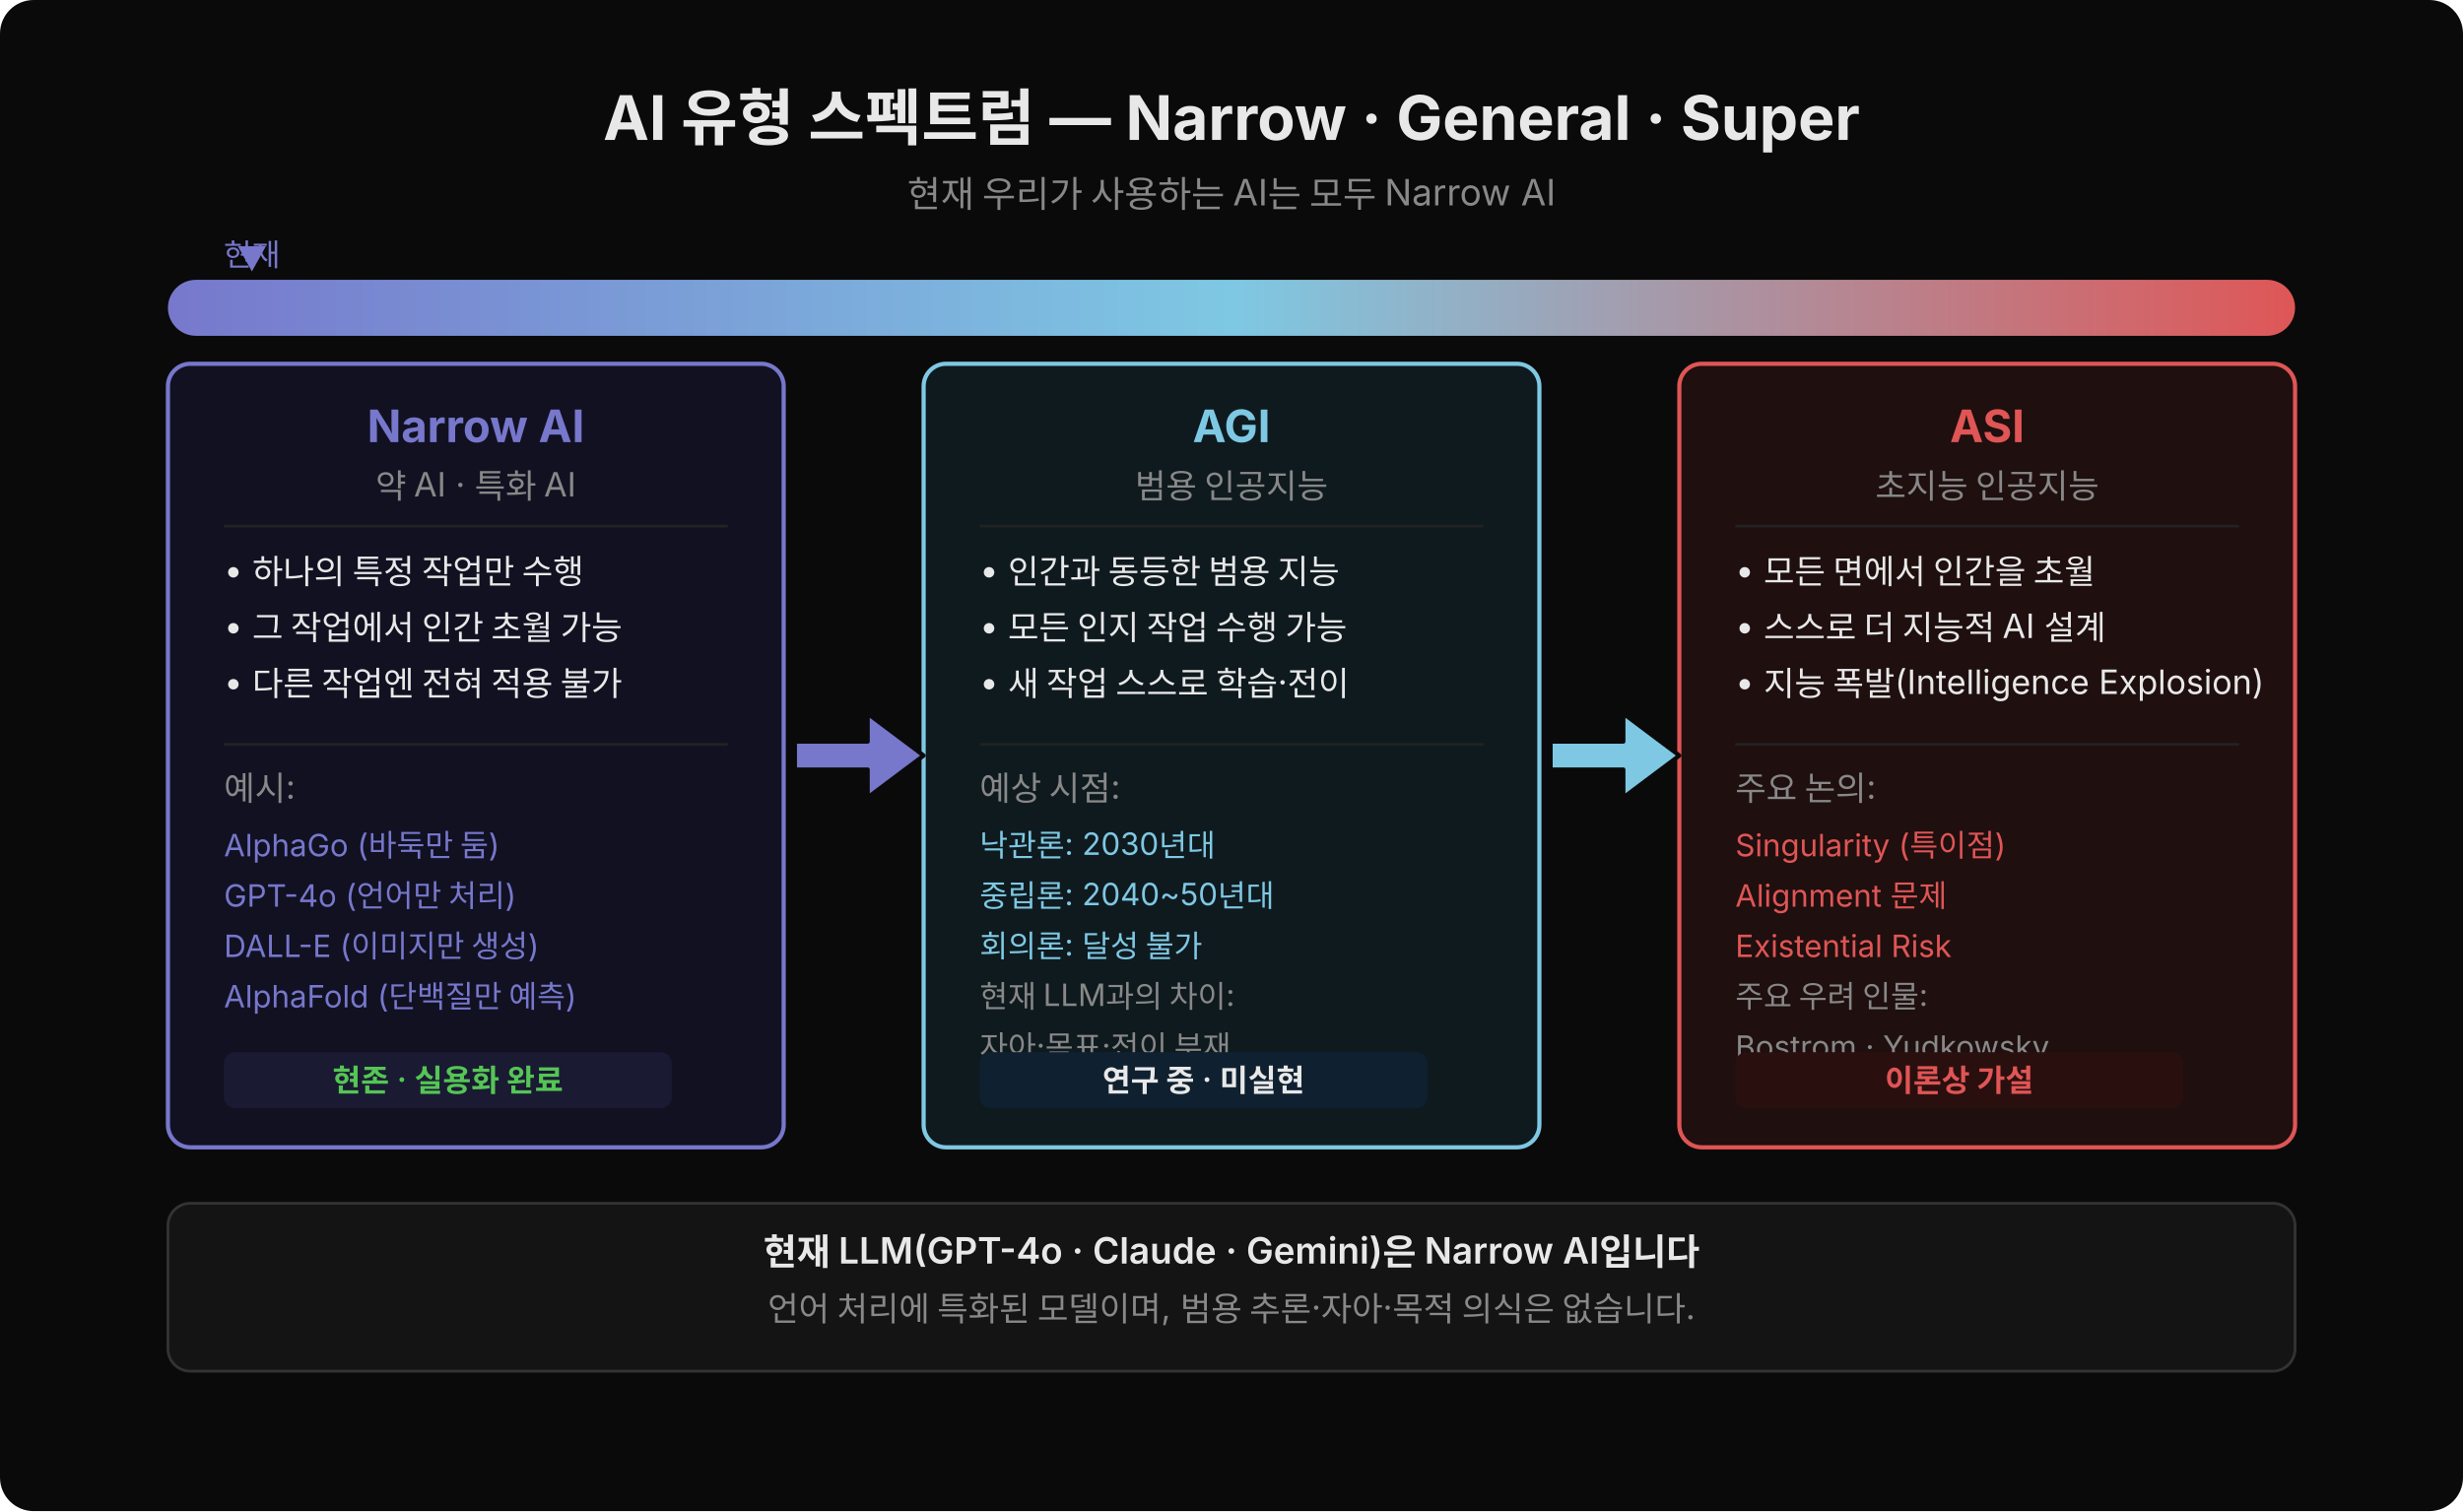
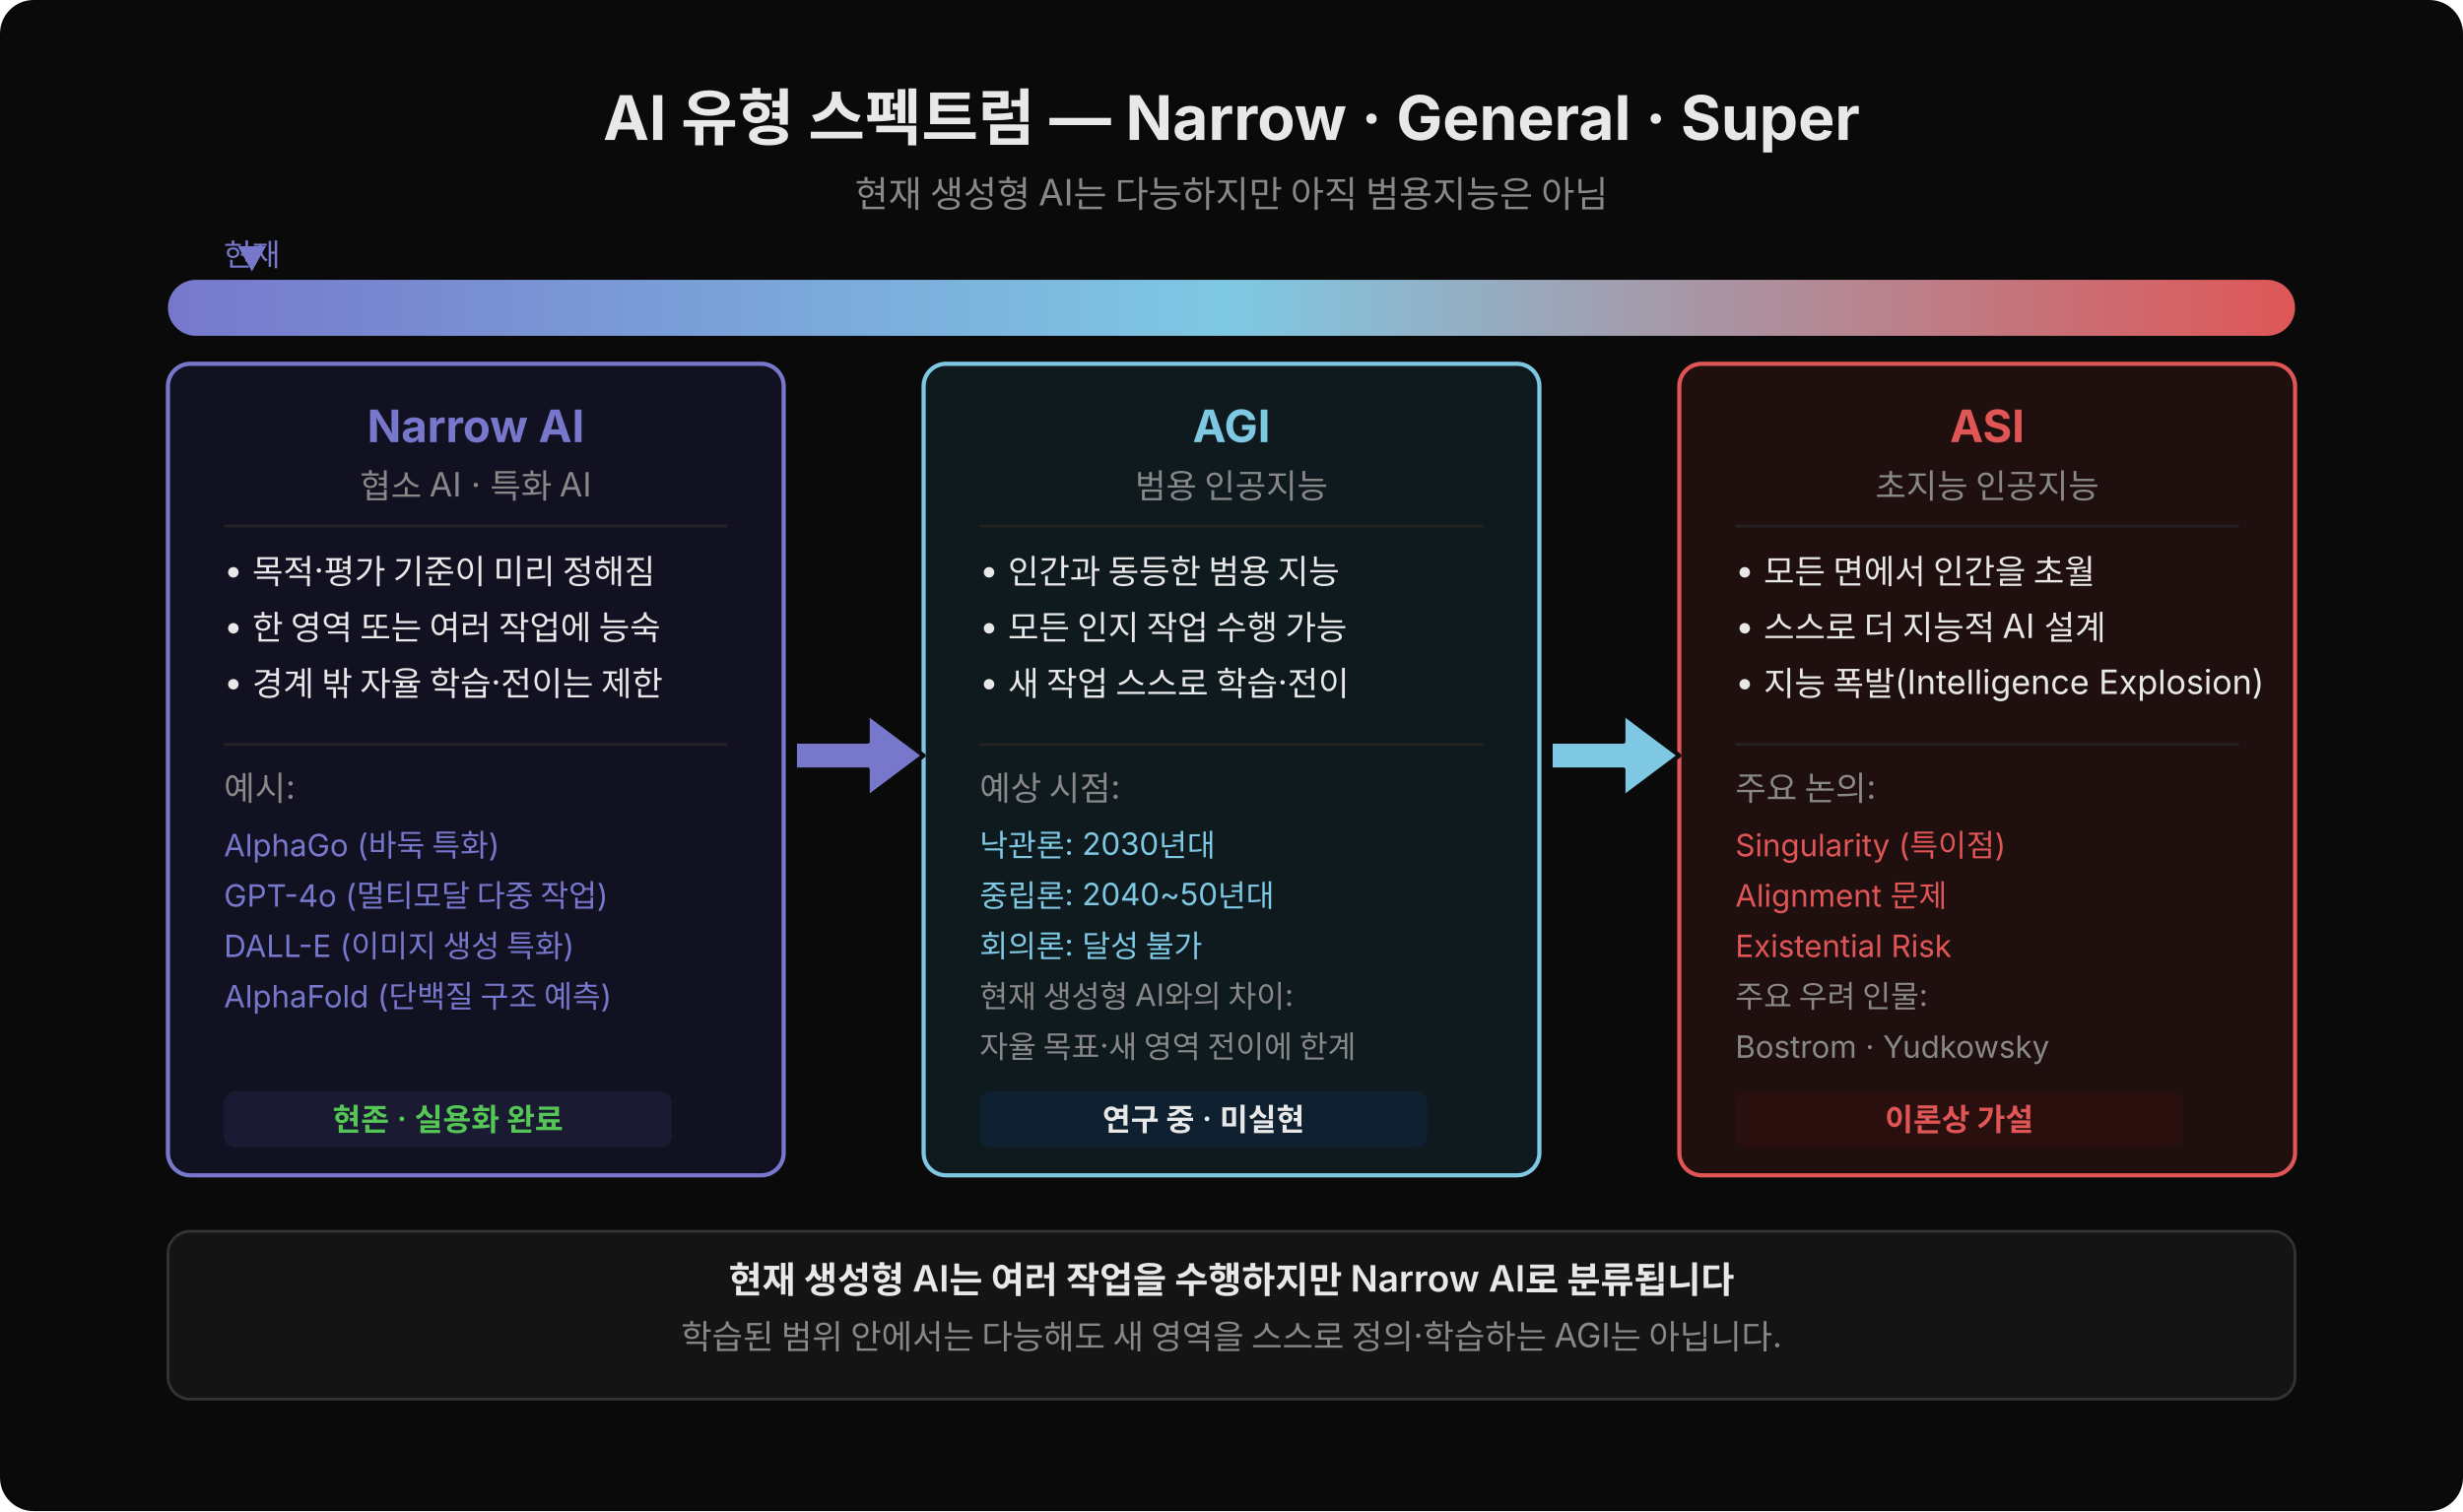
<svg xmlns="http://www.w3.org/2000/svg" width="880" viewBox="0 0 880 540" style="font-family:'Wanted Sans Variable','Wanted Sans',-apple-system,sans-serif">
  <rect width="880" height="540" fill="#0a0a0a" rx="12" />
  <text x="440" y="50" text-anchor="middle" font-size="22" font-weight="700" fill="#e8e8e8">AI 유형 스펙트럼 — Narrow · General · Super</text>
-   <text x="440" y="74" text-anchor="middle" font-size="13" fill="#888">현재 우리가 사용하는 AI는 모두 Narrow AI</text>
+   <text x="440" y="74" text-anchor="middle" font-size="13" fill="#888">현재 생성형 AI는 다능하지만 아직 범용지능은 아님</text>
  <defs>
    <linearGradient id="spectrumGrad" x1="0" y1="0" x2="1" y2="0">
      <stop offset="0%" stop-color="#7777cc" />
      <stop offset="50%" stop-color="#7ec8e3" />
      <stop offset="100%" stop-color="#e05555" />
    </linearGradient>
  </defs>
  <rect x="60" y="100" width="760" height="20" rx="10" fill="url(#spectrumGrad)" />
  <text x="90" y="95" text-anchor="middle" font-size="11" fill="#7777cc">현재</text>
  <polygon points="90,97 85,88 95,88" fill="#7777cc" />
-   <rect x="60" y="130" width="220" height="280" fill="#111122" rx="8" stroke="#7777cc" stroke-width="1.5" />
+   <rect x="60" y="130" width="220" height="290" fill="#111122" rx="8" stroke="#7777cc" stroke-width="1.5" />
  <text x="170" y="158" text-anchor="middle" font-size="16" font-weight="700" fill="#7777cc">Narrow AI</text>
-   <text x="170" y="178" text-anchor="middle" font-size="12" fill="#888">약 AI · 특화 AI</text>
+   <text x="170" y="178" text-anchor="middle" font-size="12" fill="#888">협소 AI · 특화 AI</text>
  <line x1="80" y1="188" x2="260" y2="188" stroke="#222" stroke-width="1" />
-   <text x="80" y="208" font-size="12" fill="#e8e8e8">• 하나의 특정 작업만 수행</text>
-   <text x="80" y="228" font-size="12" fill="#e8e8e8">• 그 작업에서 인간 초월 가능</text>
-   <text x="80" y="248" font-size="12" fill="#e8e8e8">• 다른 작업엔 전혀 적용 불가</text>
+   <text x="80" y="208" font-size="12" fill="#e8e8e8">• 목적·평가 기준이 미리 정해짐</text>
+   <text x="80" y="228" font-size="12" fill="#e8e8e8">• 한 영역 또는 여러 작업에 능숙</text>
+   <text x="80" y="248" font-size="12" fill="#e8e8e8">• 경계 밖 자율 학습·전이는 제한</text>
  <line x1="80" y1="266" x2="260" y2="266" stroke="#222" stroke-width="1" />
  <text x="80" y="286" font-size="12" fill="#888">예시:</text>
-   <text x="80" y="306" font-size="11" fill="#7777cc">AlphaGo (바둑만 둠)</text>
-   <text x="80" y="324" font-size="11" fill="#7777cc">GPT-4o (언어만 처리)</text>
-   <text x="80" y="342" font-size="11" fill="#7777cc">DALL-E (이미지만 생성)</text>
-   <text x="80" y="360" font-size="11" fill="#7777cc">AlphaFold (단백질만 예측)</text>
-   <rect x="80" y="376" width="160" height="20" fill="#1a1a33" rx="4" />
-   <text x="160" y="390" text-anchor="middle" font-size="11" font-weight="600" fill="#55c555">현존 · 실용화 완료</text>
-   <rect x="330" y="130" width="220" height="280" fill="#0f1a1f" rx="8" stroke="#7ec8e3" stroke-width="1.5" />
+   <text x="80" y="306" font-size="11" fill="#7777cc">AlphaGo (바둑 특화)</text>
+   <text x="80" y="324" font-size="11" fill="#7777cc">GPT-4o (멀티모달 다중 작업)</text>
+   <text x="80" y="342" font-size="11" fill="#7777cc">DALL-E (이미지 생성 특화)</text>
+   <text x="80" y="360" font-size="11" fill="#7777cc">AlphaFold (단백질 구조 예측)</text>
+   <rect x="80" y="390" width="160" height="20" fill="#1a1a33" rx="4" />
+   <text x="160" y="404" text-anchor="middle" font-size="11" font-weight="600" fill="#55c555">현존 · 실용화 완료</text>
+   <rect x="330" y="130" width="220" height="290" fill="#0f1a1f" rx="8" stroke="#7ec8e3" stroke-width="1.5" />
  <text x="440" y="158" text-anchor="middle" font-size="16" font-weight="700" fill="#7ec8e3">AGI</text>
  <text x="440" y="178" text-anchor="middle" font-size="12" fill="#888">범용 인공지능</text>
  <line x1="350" y1="188" x2="530" y2="188" stroke="#222" stroke-width="1" />
  <text x="350" y="208" font-size="12" fill="#e8e8e8">• 인간과 동등한 범용 지능</text>
  <text x="350" y="228" font-size="12" fill="#e8e8e8">• 모든 인지 작업 수행 가능</text>
  <text x="350" y="248" font-size="12" fill="#e8e8e8">• 새 작업 스스로 학습·전이</text>
  <line x1="350" y1="266" x2="530" y2="266" stroke="#222" stroke-width="1" />
  <text x="350" y="286" font-size="12" fill="#888">예상 시점:</text>
  <text x="350" y="306" font-size="11" fill="#7ec8e3">낙관론: 2030년대</text>
  <text x="350" y="324" font-size="11" fill="#7ec8e3">중립론: 2040~50년대</text>
  <text x="350" y="342" font-size="11" fill="#7ec8e3">회의론: 달성 불가</text>
-   <text x="350" y="360" font-size="11" fill="#888">현재 LLM과의 차이:</text>
-   <text x="350" y="378" font-size="11" fill="#888">자아·목표·전이 부재</text>
-   <rect x="350" y="376" width="160" height="20" fill="#0f2030" rx="4" />
-   <text x="430" y="390" text-anchor="middle" font-size="11" font-weight="600" fill="#e8e8e8">연구 중 · 미실현</text>
-   <rect x="600" y="130" width="220" height="280" fill="#1f0f0f" rx="8" stroke="#e05555" stroke-width="1.5" />
+   <text x="350" y="360" font-size="11" fill="#888">현재 생성형 AI와의 차이:</text>
+   <text x="350" y="378" font-size="11" fill="#888">자율 목표·새 영역 전이에 한계</text>
+   <rect x="350" y="390" width="160" height="20" fill="#0f2030" rx="4" />
+   <text x="430" y="404" text-anchor="middle" font-size="11" font-weight="600" fill="#e8e8e8">연구 중 · 미실현</text>
+   <rect x="600" y="130" width="220" height="290" fill="#1f0f0f" rx="8" stroke="#e05555" stroke-width="1.5" />
  <text x="710" y="158" text-anchor="middle" font-size="16" font-weight="700" fill="#e05555">ASI</text>
  <text x="710" y="178" text-anchor="middle" font-size="12" fill="#888">초지능 인공지능</text>
  <line x1="620" y1="188" x2="800" y2="188" stroke="#222" stroke-width="1" />
  <text x="620" y="208" font-size="12" fill="#e8e8e8">• 모든 면에서 인간을 초월</text>
  <text x="620" y="228" font-size="12" fill="#e8e8e8">• 스스로 더 지능적 AI 설계</text>
  <text x="620" y="248" font-size="12" fill="#e8e8e8">• 지능 폭발(Intelligence Explosion)</text>
  <line x1="620" y1="266" x2="800" y2="266" stroke="#222" stroke-width="1" />
  <text x="620" y="286" font-size="12" fill="#888">주요 논의:</text>
  <text x="620" y="306" font-size="11" fill="#e05555">Singularity (특이점)</text>
  <text x="620" y="324" font-size="11" fill="#e05555">Alignment 문제</text>
  <text x="620" y="342" font-size="11" fill="#e05555">Existential Risk</text>
  <text x="620" y="360" font-size="11" fill="#888">주요 우려 인물:</text>
  <text x="620" y="378" font-size="11" fill="#888">Bostrom · Yudkowsky</text>
-   <rect x="620" y="376" width="160" height="20" fill="#2a0f0f" rx="4" />
-   <text x="700" y="390" text-anchor="middle" font-size="11" font-weight="600" fill="#e05555">이론상 가설</text>
+   <rect x="620" y="390" width="160" height="20" fill="#2a0f0f" rx="4" />
+   <text x="700" y="404" text-anchor="middle" font-size="11" font-weight="600" fill="#e05555">이론상 가설</text>
  <polygon points="284,265 310,265 310,255 330,270 310,285 310,275 284,275" fill="#7777cc" stroke="#0a0a0a" stroke-width="1.5" stroke-linejoin="round" />
  <polygon points="554,265 580,265 580,255 600,270 580,285 580,275 554,275" fill="#7ec8e3" stroke="#0a0a0a" stroke-width="1.5" stroke-linejoin="round" />
-   <rect x="60" y="430" width="760" height="60" fill="#141414" rx="8" stroke="#333" stroke-width="1" />
-   <text x="440" y="452" text-anchor="middle" font-size="13" font-weight="600" fill="#e8e8e8">현재 LLM(GPT-4o · Claude · Gemini)은 Narrow AI입니다</text>
-   <text x="440" y="472" text-anchor="middle" font-size="12" fill="#888">언어 처리에 특화된 모델이며, 범용 추론·자아·목적 의식은 없습니다.</text>
+   <rect x="60" y="440" width="760" height="60" fill="#141414" rx="8" stroke="#333" stroke-width="1" />
+   <text x="440" y="462" text-anchor="middle" font-size="13" font-weight="600" fill="#e8e8e8">현재 생성형 AI는 여러 작업을 수행하지만 Narrow AI로 분류됩니다</text>
+   <text x="440" y="482" text-anchor="middle" font-size="12" fill="#888">학습된 범위 안에서는 다능해도 새 영역을 스스로 정의·학습하는 AGI는 아닙니다.</text>
</svg>
